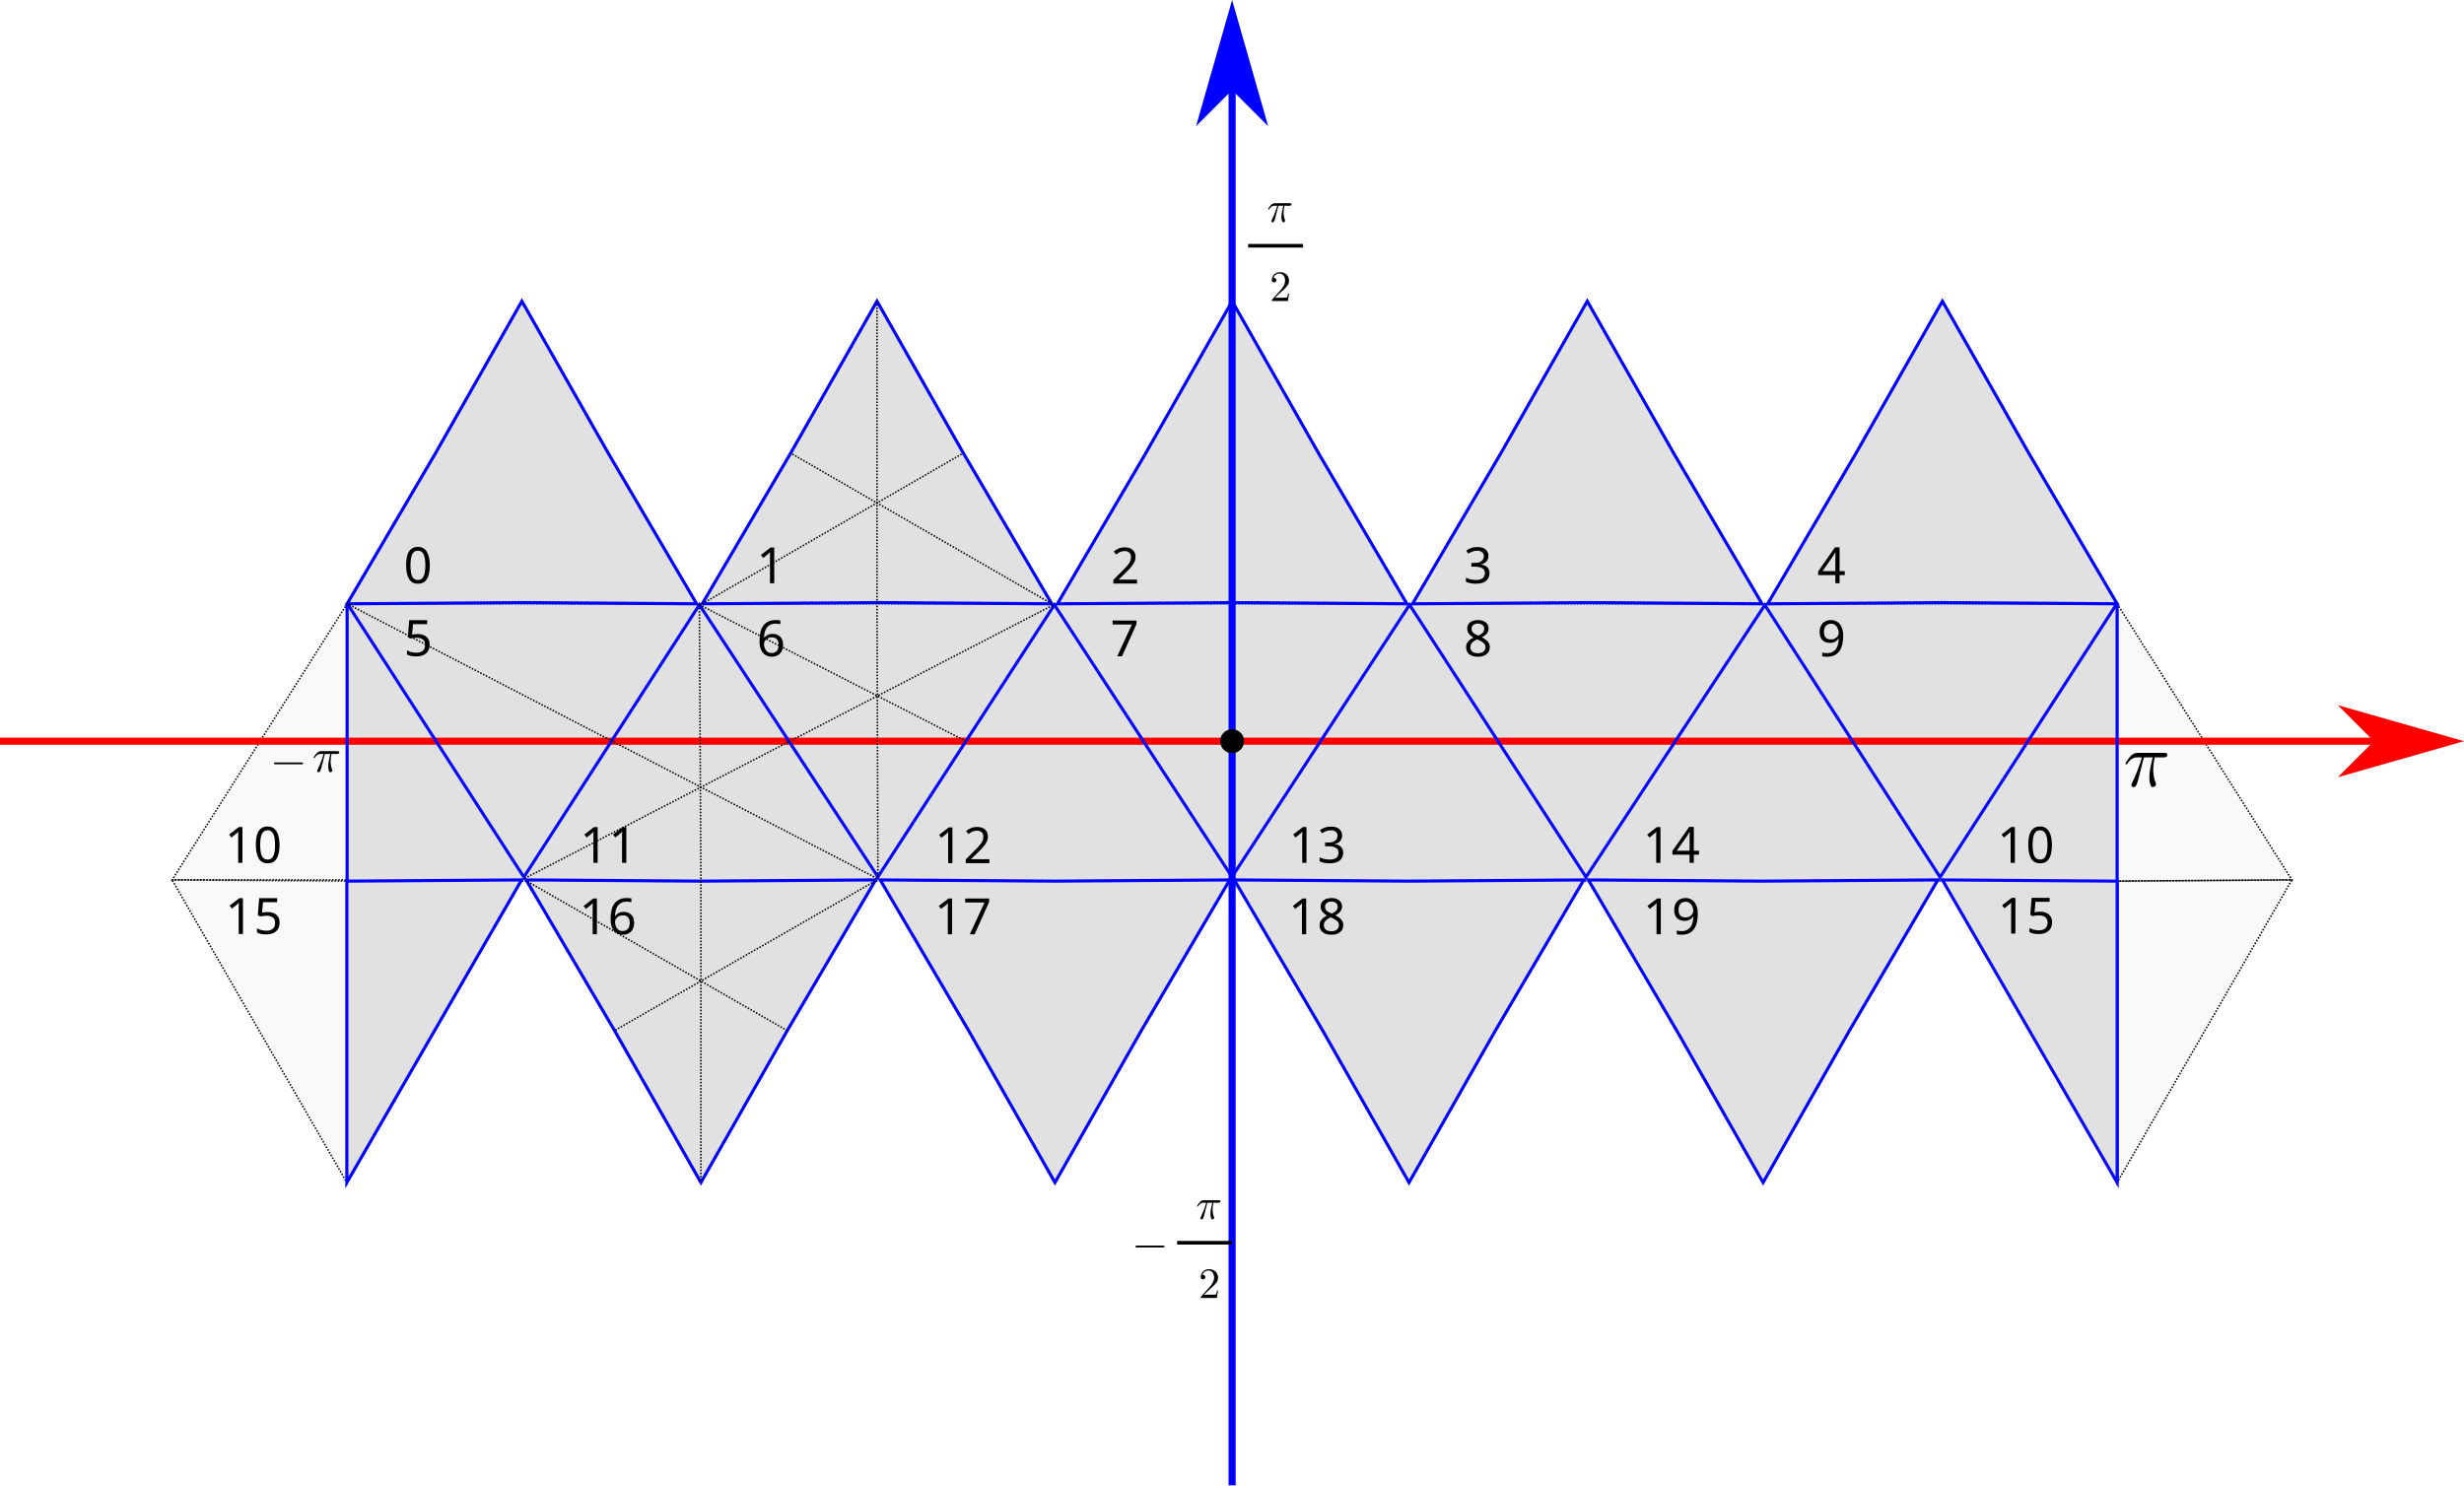
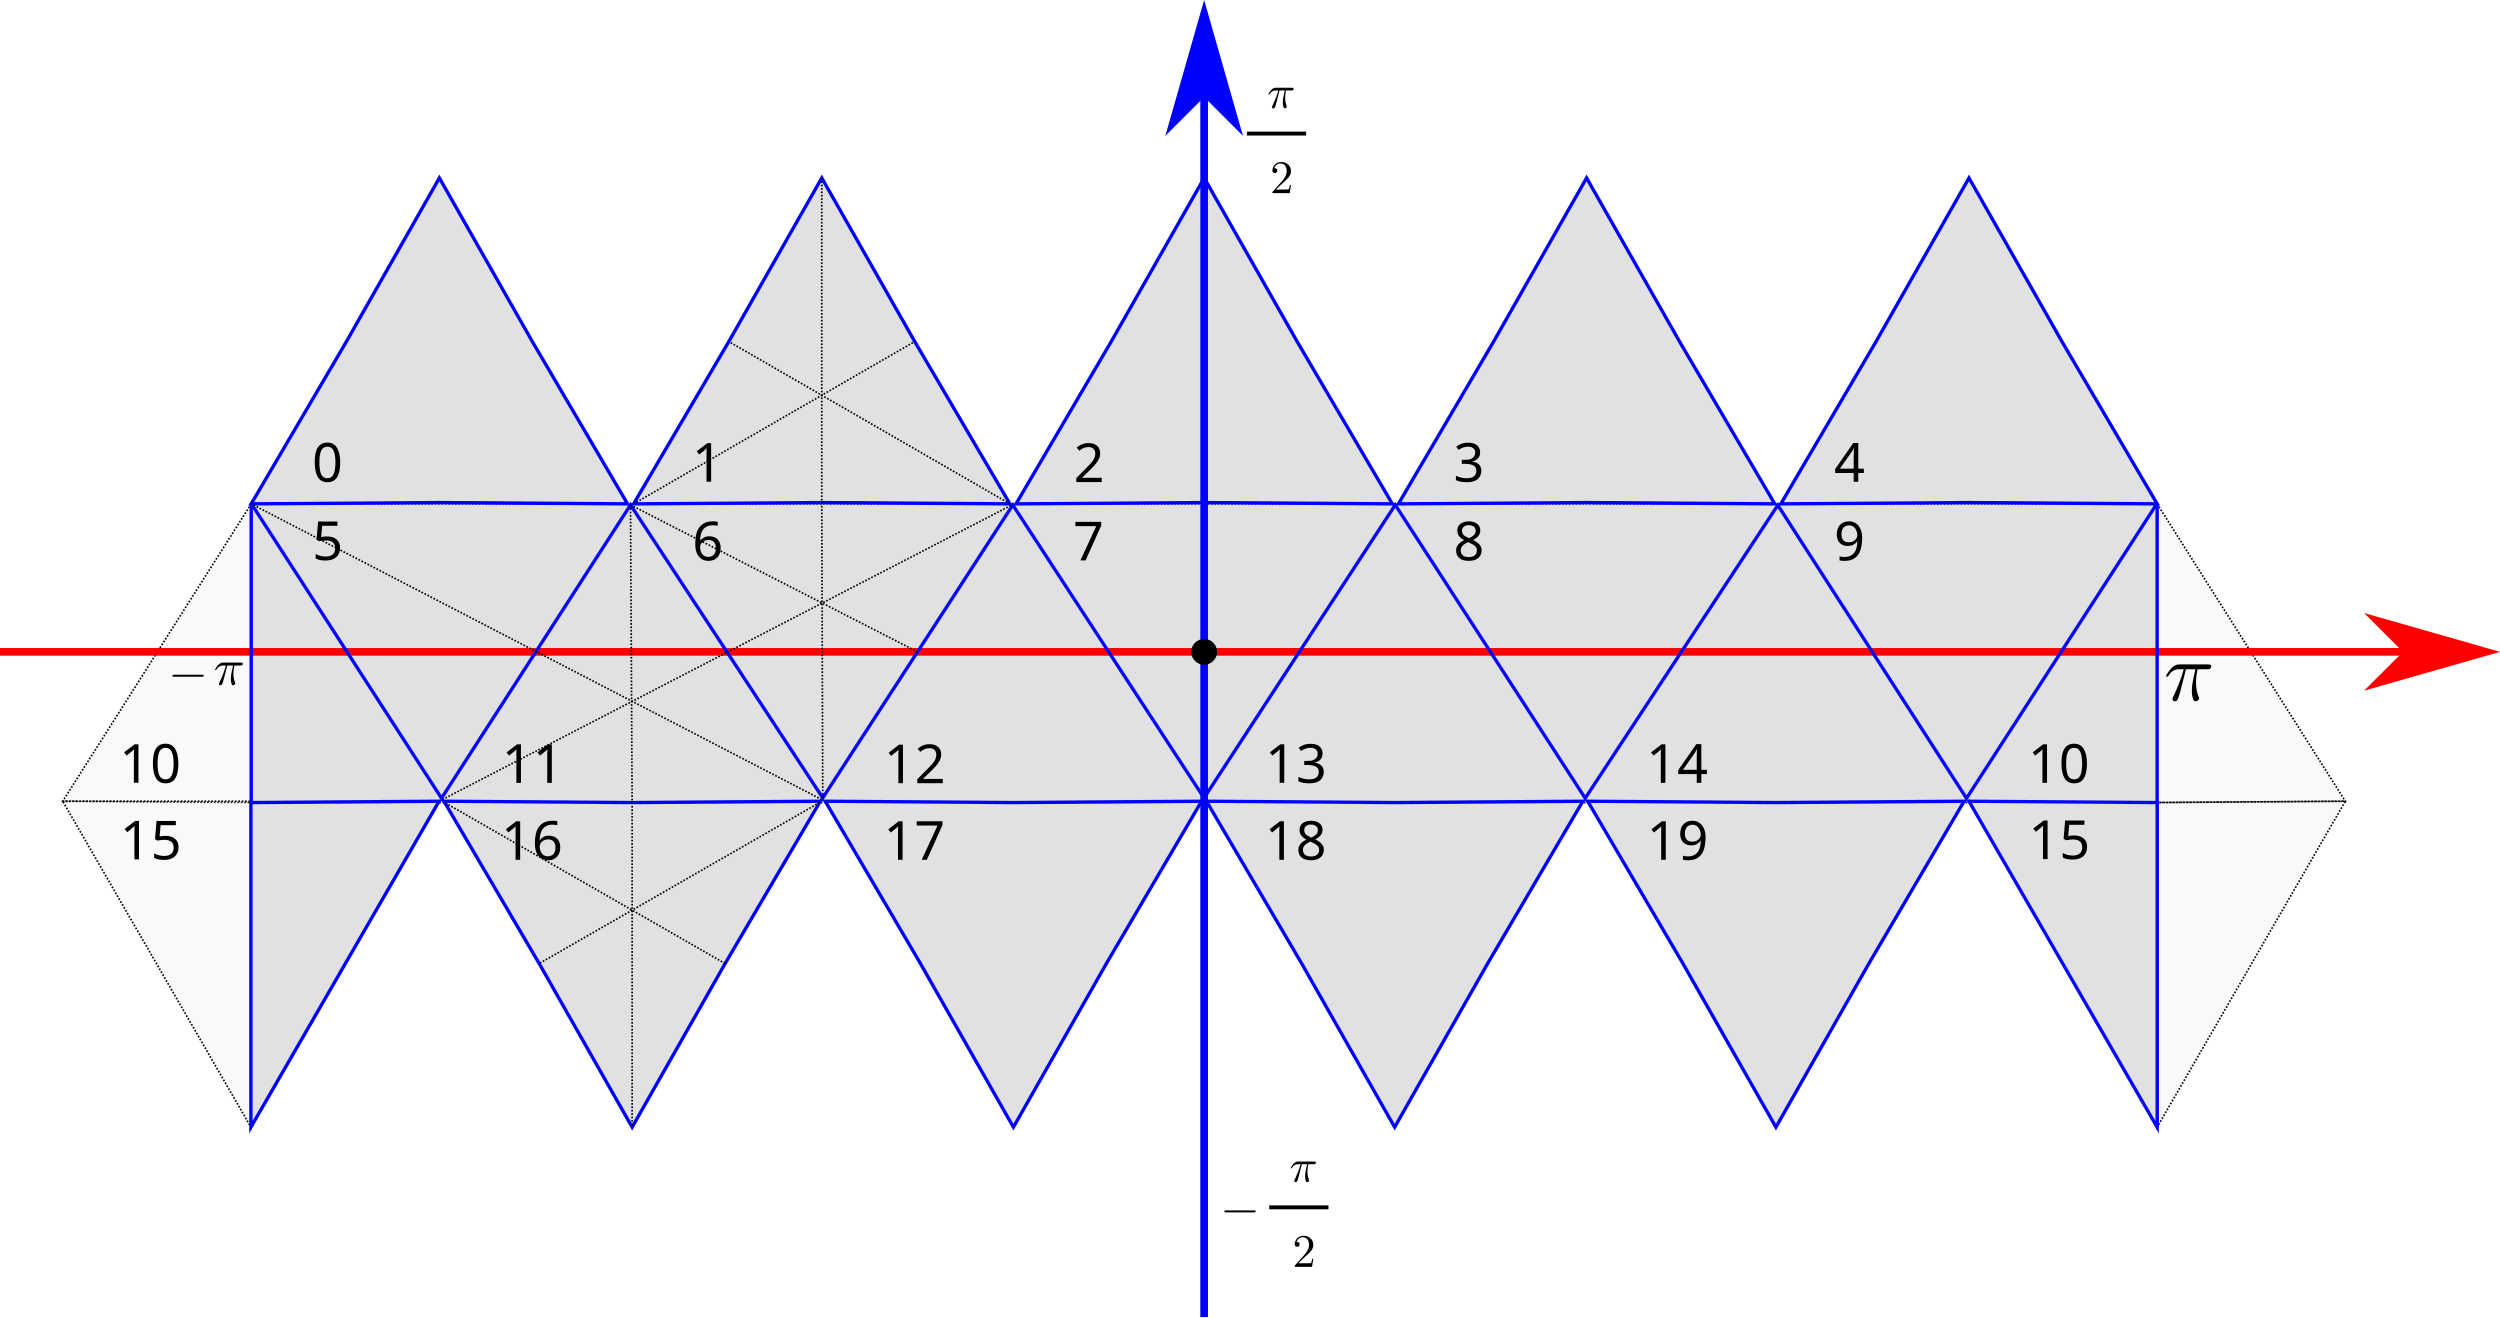
- <svg xmlns="http://www.w3.org/2000/svg" width="416.469mm" height="251.103mm" viewBox="0 0 416.469 251.103" version="1.1" id="svg4750">
+ <svg xmlns="http://www.w3.org/2000/svg" width="392.415mm" height="206.736mm" viewBox="0 0 392.415 206.736" version="1.1" id="svg4750">
  <defs id="defs4744">
    <marker style="overflow:visible" id="Arrow1Lend" refX="0" refY="0" orient="auto">
      <path transform="matrix(-0.8,0,0,-0.8,-10,0)" style="fill:#ff0000;fill-opacity:1;fill-rule:evenodd;stroke:#ff0000;stroke-width:1pt;stroke-opacity:1" d="M 0,0 5,-5 -12.5,0 5,5 Z" id="path1030" />
    </marker>
    <marker style="overflow:visible" id="marker1391" refX="0" refY="0" orient="auto">
      <path transform="matrix(-0.8,0,0,-0.8,-10,0)" style="fill:#0000ff;fill-opacity:1;fill-rule:evenodd;stroke:#0000ff;stroke-width:1pt;stroke-opacity:1" d="M 0,0 5,-5 -12.5,0 5,5 Z" id="path1389" />
    </marker>
  </defs>
-   <g id="layer1" transform="translate(35.1214,-26.39481)">
+   <g id="layer1" transform="translate(15.87799,-49.37999)">
    <rect style="opacity:1;fill:#e1e1e1;fill-opacity:1;stroke:#0000ff;stroke-width:0.265;stroke-miterlimit:4;stroke-dasharray:0.265, 0.265;stroke-dashoffset:0;stroke-opacity:1" id="rect1023" width="299.172" height="46.883" x="23.551" y="128.47" rx="149.609" ry="9.301032e-05" />
    <path style="opacity:1;fill:#e1e1e1;fill-opacity:0.192;stroke:#000000;stroke-width:0.265;stroke-linecap:butt;stroke-linejoin:miter;stroke-miterlimit:4;stroke-dasharray:0.265, 0.265;stroke-dashoffset:0;stroke-opacity:1" d="m 322.722,128.47 29.537,46.678 -29.537,0.204 z" id="path1013" />
    <path style="opacity:1;fill:#e1e1e1;fill-opacity:1;stroke:#0000ff;stroke-width:0.529;stroke-miterlimit:4;stroke-dasharray:none;stroke-dashoffset:0" id="path885" d="m 82.624,128.47 -29.536,-0.204 -29.536,0.204 14.945,-25.477 14.591,-25.682 14.591,25.682 z" />
    <path style="opacity:1;fill:#e1e1e1;fill-opacity:1;stroke:#0000ff;stroke-width:0.529;stroke-miterlimit:4;stroke-dasharray:none;stroke-dashoffset:0" id="path885-4" d="m 142.648,128.47 -29.536,-0.204 -29.536,0.204 14.945,-25.477 14.591,-25.682 14.591,25.682 z" />
    <path style="opacity:1;fill:#e1e1e1;fill-opacity:1;stroke:#0000ff;stroke-width:0.529;stroke-miterlimit:4;stroke-dasharray:none;stroke-dashoffset:0" id="path885-2" d="m 202.673,128.47 -29.536,-0.204 -29.536,0.204 14.945,-25.477 14.591,-25.682 14.591,25.682 z" />
    <path style="opacity:1;fill:#e1e1e1;fill-opacity:1;stroke:#0000ff;stroke-width:0.529;stroke-miterlimit:4;stroke-dasharray:none;stroke-dashoffset:0" id="path885-24" d="m 262.698,128.47 -29.536,-0.204 -29.536,0.204 14.945,-25.477 14.591,-25.682 14.591,25.682 z" />
    <path style="opacity:1;fill:#e1e1e1;fill-opacity:1;stroke:#0000ff;stroke-width:0.529;stroke-miterlimit:4;stroke-dasharray:none;stroke-dashoffset:0" id="path885-5" d="m 322.722,128.47 -29.536,-0.204 -29.536,0.204 14.945,-25.477 14.591,-25.682 14.591,25.682 z" />
    <path style="opacity:1;fill:#e1e1e1;fill-opacity:1;stroke:#0000ff;stroke-width:0.529;stroke-miterlimit:4;stroke-dasharray:none;stroke-dashoffset:0" id="path885-4-1" d="m 112.884,-175.149 -29.536,-0.204 -29.536,0.204 14.945,-25.477 14.591,-25.682 14.591,25.682 z" transform="scale(1,-1)" />
    <path style="opacity:1;fill:#e1e1e1;fill-opacity:1;stroke:#0000ff;stroke-width:0.529;stroke-miterlimit:4;stroke-dasharray:none;stroke-dashoffset:0" id="path885-2-3" d="m 172.728,-175.149 -29.536,-0.204 -29.536,0.204 14.945,-25.477 14.591,-25.682 14.591,25.682 z" transform="scale(1,-1)" />
    <path style="opacity:1;fill:#e1e1e1;fill-opacity:1;stroke:#0000ff;stroke-width:0.529;stroke-miterlimit:4;stroke-dasharray:none;stroke-dashoffset:0" id="path885-24-3" d="m 232.571,-175.149 -29.536,-0.204 -29.536,0.204 14.945,-25.477 14.591,-25.682 14.591,25.682 z" transform="scale(1,-1)" />
    <path style="opacity:1;fill:#e1e1e1;fill-opacity:1;stroke:#0000ff;stroke-width:0.529;stroke-miterlimit:4;stroke-dasharray:none;stroke-dashoffset:0" id="path885-5-3" d="m 292.415,-175.149 -29.536,-0.204 -29.536,0.204 14.945,-25.477 14.591,-25.682 14.591,25.682 z" transform="scale(1,-1)" />
    <path style="opacity:1;fill:#e1e1e1;fill-opacity:0.192;stroke:#000000;stroke-width:0.265;stroke-linecap:butt;stroke-linejoin:miter;stroke-miterlimit:4;stroke-dasharray:0.265, 0.265;stroke-dashoffset:0;stroke-opacity:1" d="m 23.551,128.47 -29.583,46.678 29.536,0.204 z" id="path1011" />
    <path style="opacity:1;fill:#e1e1e1;fill-opacity:0.192;stroke:#000000;stroke-width:0.265;stroke-linecap:butt;stroke-linejoin:miter;stroke-miterlimit:4;stroke-dasharray:0.265, 0.265;stroke-dashoffset:0;stroke-opacity:1" d="m 322.722,175.353 v 50.954 l 29.537,-51.159 z" id="path1017" />
    <path style="opacity:1;fill:#e1e1e1;fill-opacity:0.192;stroke:#000000;stroke-width:0.265;stroke-linecap:butt;stroke-linejoin:miter;stroke-miterlimit:4;stroke-dasharray:0.265, 0.265;stroke-dashoffset:0;stroke-opacity:1" d="M -6.032,175.149 H 23.504 v 51.159 z" id="path1019" />
-     <path style="opacity:1;fill:none;stroke:#ff0000;stroke-width:1.2;stroke-linecap:butt;stroke-linejoin:miter;stroke-miterlimit:4;stroke-dasharray:none;stroke-opacity:1;marker-end:url(#Arrow1Lend)" d="M -35.121,151.698 H 379.018" id="path1025" />
-     <path style="opacity:1;fill:none;stroke:#0000ff;stroke-width:1.2;stroke-linecap:butt;stroke-linejoin:miter;stroke-miterlimit:4;stroke-dasharray:none;stroke-opacity:1;marker-end:url(#marker1391)" d="M 173.131,277.498 V 28.724" id="path1339" />
+     <path style="opacity:1;fill:none;stroke:#ff0000;stroke-width:1.2;stroke-linecap:butt;stroke-linejoin:miter;stroke-miterlimit:4;stroke-dasharray:none;stroke-opacity:1;marker-end:url(#Arrow1Lend)" d="M -15.878,151.698 H 374.207" id="path1025" />
+     <path style="opacity:1;fill:none;stroke:#0000ff;stroke-width:1.2;stroke-linecap:butt;stroke-linejoin:miter;stroke-miterlimit:4;stroke-dasharray:none;stroke-opacity:1;marker-end:url(#marker1391)" d="M 173.131,256.116 V 51.71" id="path1339" />
    <path style="opacity:1;fill:#e1e1e1;fill-opacity:1;stroke:#0000ff;stroke-width:0.529;stroke-linecap:butt;stroke-linejoin:miter;stroke-miterlimit:4;stroke-dasharray:none;stroke-opacity:1" d="m 23.504,175.353 v 50.954 l 29.537,-51.159 z" id="path1539" />
    <path style="opacity:1;fill:none;stroke:#000000;stroke-width:0.265;stroke-linecap:butt;stroke-linejoin:miter;stroke-miterlimit:4;stroke-dasharray:0.265, 0.265;stroke-dashoffset:0;stroke-opacity:1" d="m 113.112,77.312 v 51.159" id="path1541" />
    <path style="opacity:1;fill:none;stroke:#000000;stroke-width:0.265;stroke-linecap:butt;stroke-linejoin:miter;stroke-miterlimit:4;stroke-dasharray:0.265, 0.265;stroke-dashoffset:0;stroke-opacity:1" d="m 83.575,128.47 44.128,-25.477" id="path1543" />
    <path style="opacity:1;fill:none;stroke:#000000;stroke-width:0.265;stroke-linecap:butt;stroke-linejoin:miter;stroke-miterlimit:4;stroke-dasharray:0.265, 0.265;stroke-dashoffset:0;stroke-opacity:1" d="M 142.648,128.47 98.521,102.993" id="path1545" />
    <circle style="opacity:1;fill:#000000;fill-opacity:1;fill-rule:evenodd;stroke:#000000;stroke-width:0.529;stroke-miterlimit:4;stroke-dasharray:none;stroke-dashoffset:0;stroke-opacity:1" id="path1547" cx="173.131" cy="151.698" r="1.762" />
    <path style="opacity:1;fill:none;fill-opacity:0.573;stroke:#0000ff;stroke-width:0.529;stroke-linecap:butt;stroke-linejoin:miter;stroke-miterlimit:4;stroke-dasharray:none;stroke-opacity:0.969" d="m 23.539,128.393 29.884,46.28 29.666,-46.039 30.177,45.996 29.83,-45.983 30.014,45.994 30.019,-46.01 29.816,46.041 30.232,-45.998 29.619,46.015 29.915,-46.296" id="path1009" />
    <path style="opacity:1;fill:none;stroke:#0000ff;stroke-width:0.529;stroke-linecap:butt;stroke-linejoin:miter;stroke-miterlimit:4;stroke-dasharray:none;stroke-opacity:1" d="m 23.551,128.47 v 46.883" id="path4193" />
    <path style="opacity:1;fill:none;stroke:#0000ff;stroke-width:0.529;stroke-linecap:butt;stroke-linejoin:miter;stroke-miterlimit:4;stroke-dasharray:none;stroke-opacity:1" d="m 322.722,128.47 v 97.837" id="path4193-4" />
    <path style="opacity:1;fill:#e1e1e1;fill-opacity:1;stroke:#0707fe;stroke-width:0.529;stroke-linecap:square;stroke-linejoin:miter;stroke-miterlimit:4;stroke-dasharray:none;stroke-opacity:1" d="m 293.186,175.149 29.536,0.204 v 50.954 l -29.536,-51.159" id="path4210" />
    <path style="opacity:1;fill:none;stroke:#000000;stroke-width:0.265;stroke-linecap:butt;stroke-linejoin:miter;stroke-miterlimit:4;stroke-dasharray:0.265, 0.265;stroke-dashoffset:0;stroke-opacity:1" d="m 83.089,128.634 45.054,23.064" id="path4214" />
    <path style="opacity:1;fill:none;stroke:#000000;stroke-width:0.265;stroke-linecap:butt;stroke-linejoin:miter;stroke-miterlimit:4;stroke-dasharray:0.265, 0.265;stroke-dashoffset:0;stroke-opacity:1" d="m 113.266,174.63 -0.154,-46.16" id="path4218" />
    <path style="opacity:1;fill:none;stroke:#000000;stroke-width:0.265;stroke-linecap:butt;stroke-linejoin:miter;stroke-miterlimit:4;stroke-dasharray:0.265, 0.265;stroke-dashoffset:0;stroke-opacity:1" d="M 142.772,128.734 53.585,174.872" id="path4216-8" />
    <path style="opacity:1;fill:none;stroke:#000000;stroke-width:0.265;stroke-linecap:butt;stroke-linejoin:miter;stroke-miterlimit:4;stroke-dasharray:0.265, 0.265;stroke-dashoffset:0;stroke-opacity:1" d="m 83.089,128.634 0.256,46.719" id="path4235" />
    <path style="opacity:1;fill:none;stroke:#000000;stroke-width:0.265;stroke-linecap:butt;stroke-linejoin:miter;stroke-miterlimit:4;stroke-dasharray:0.265, 0.265;stroke-dashoffset:0;stroke-opacity:1" d="M 113.097,174.879 23.551,128.47" id="path4237" />
    <text xml:space="preserve" style="font-style:normal;font-variant:normal;font-weight:normal;font-stretch:normal;font-size:8.467px;line-height:1.25;font-family:sans-serif;-inkscape-font-specification:'sans-serif, Normal';font-variant-ligatures:normal;font-variant-caps:normal;font-variant-numeric:normal;font-variant-east-asian:normal;text-align:start;letter-spacing:0px;word-spacing:0px;writing-mode:lr-tb;text-anchor:start;opacity:1;fill:#000000;fill-opacity:1;stroke:none;stroke-width:0.265" x="33.1" y="124.991" id="text1347">
      <tspan id="tspan1345" x="33.1" y="124.991" style="font-style:normal;font-variant:normal;font-weight:normal;font-stretch:normal;font-size:8.467px;font-family:sans-serif;-inkscape-font-specification:'sans-serif, Normal';font-variant-ligatures:normal;font-variant-caps:normal;font-variant-numeric:normal;font-variant-east-asian:normal;stroke-width:0.265">0</tspan>
    </text>
    <text xml:space="preserve" style="font-style:normal;font-variant:normal;font-weight:normal;font-stretch:normal;font-size:8.467px;line-height:1.25;font-family:sans-serif;-inkscape-font-specification:'sans-serif, Normal';font-variant-ligatures:normal;font-variant-caps:normal;font-variant-numeric:normal;font-variant-east-asian:normal;text-align:start;letter-spacing:0px;word-spacing:0px;writing-mode:lr-tb;text-anchor:start;opacity:1;fill:#000000;fill-opacity:1;stroke:none;stroke-width:0.265" x="92.744" y="124.996" id="text1351">
      <tspan id="tspan1349" x="92.744" y="124.996" style="font-style:normal;font-variant:normal;font-weight:normal;font-stretch:normal;font-size:8.467px;font-family:sans-serif;-inkscape-font-specification:'sans-serif, Normal';font-variant-ligatures:normal;font-variant-caps:normal;font-variant-numeric:normal;font-variant-east-asian:normal;stroke-width:0.265">1</tspan>
    </text>
    <text xml:space="preserve" style="font-style:normal;font-variant:normal;font-weight:normal;font-stretch:normal;font-size:8.467px;line-height:1.25;font-family:sans-serif;-inkscape-font-specification:'sans-serif, Normal';font-variant-ligatures:normal;font-variant-caps:normal;font-variant-numeric:normal;font-variant-east-asian:normal;text-align:start;letter-spacing:0px;word-spacing:0px;writing-mode:lr-tb;text-anchor:start;opacity:1;fill:#000000;fill-opacity:1;stroke:none;stroke-width:0.265" x="212.276" y="124.991" id="text1355">
      <tspan id="tspan1353" x="212.276" y="124.991" style="font-style:normal;font-variant:normal;font-weight:normal;font-stretch:normal;font-size:8.467px;font-family:sans-serif;-inkscape-font-specification:'sans-serif, Normal';font-variant-ligatures:normal;font-variant-caps:normal;font-variant-numeric:normal;font-variant-east-asian:normal;stroke-width:0.265">3</tspan>
    </text>
    <text xml:space="preserve" style="font-style:normal;font-variant:normal;font-weight:normal;font-stretch:normal;font-size:8.467px;line-height:1.25;font-family:sans-serif;-inkscape-font-specification:'sans-serif, Normal';font-variant-ligatures:normal;font-variant-caps:normal;font-variant-numeric:normal;font-variant-east-asian:normal;text-align:start;letter-spacing:0px;word-spacing:0px;writing-mode:lr-tb;text-anchor:start;opacity:1;fill:#000000;fill-opacity:1;stroke:none;stroke-width:0.265" x="152.652" y="125.051" id="text1355-3">
      <tspan id="tspan1353-3" x="152.652" y="125.051" style="font-style:normal;font-variant:normal;font-weight:normal;font-stretch:normal;font-size:8.467px;font-family:sans-serif;-inkscape-font-specification:'sans-serif, Normal';font-variant-ligatures:normal;font-variant-caps:normal;font-variant-numeric:normal;font-variant-east-asian:normal;stroke-width:0.265">2</tspan>
    </text>
    <text xml:space="preserve" style="font-style:normal;font-variant:normal;font-weight:normal;font-stretch:normal;font-size:8.467px;line-height:1.25;font-family:sans-serif;-inkscape-font-specification:'sans-serif, Normal';font-variant-ligatures:normal;font-variant-caps:normal;font-variant-numeric:normal;font-variant-east-asian:normal;text-align:start;letter-spacing:0px;word-spacing:0px;writing-mode:lr-tb;text-anchor:start;opacity:1;fill:#000000;fill-opacity:1;stroke:none;stroke-width:0.265" x="272.011" y="124.996" id="text1377">
      <tspan id="tspan1375" x="272.011" y="124.996" style="font-style:normal;font-variant:normal;font-weight:normal;font-stretch:normal;font-size:8.467px;font-family:sans-serif;-inkscape-font-specification:'sans-serif, Normal';font-variant-ligatures:normal;font-variant-caps:normal;font-variant-numeric:normal;font-variant-east-asian:normal;stroke-width:0.265">4</tspan>
    </text>
    <g style="fill:#000000;fill-opacity:1" id="g7393" transform="matrix(3.055324,0,0,3.055324,-270.3519,-92.96111)">
      <g id="use8425" transform="matrix(0.2645833,0,0,0.2645833,91.925,81.963)">
        <path style="stroke:none" d="m 6.562,-2.297 c 0.172,0 0.359,0 0.359,-0.203 0,-0.188 -0.188,-0.188 -0.359,-0.188 H 1.172 c -0.172,0 -0.344,0 -0.344,0.188 0,0.203 0.172,0.203 0.344,0.203 z m 0,0" id="path5010" />
      </g>
    </g>
    <g style="fill:#000000;fill-opacity:1" id="g8911" transform="matrix(3.055324,0,0,3.055324,-272.7696,-90.21397)">
      <g id="use6246" transform="matrix(0.2645833,0,0,0.2645833,99.674,81.963)">
        <path style="stroke:none" d="m -14.815,-7.865 h 1.125 c -0.328,1.469 -0.422,1.906 -0.422,2.578 0,0.141 0,0.406 0.078,0.75 0.109,0.438 0.219,0.5 0.359,0.5 0.203,0 0.422,-0.172 0.422,-0.375 0,-0.062 0,-0.078 -0.062,-0.219 -0.297,-0.719 -0.297,-1.375 -0.297,-1.656 0,-0.516 0.078,-1.062 0.188,-1.578 h 1.125 c 0.141,0 0.5,0 0.5,-0.344 0,-0.234 -0.219,-0.234 -0.406,-0.234 h -3.344 c -0.219,0 -0.594,0 -1.031,0.469 -0.344,0.391 -0.609,0.844 -0.609,0.891 0,0.016 0,0.109 0.125,0.109 0.078,0 0.094,-0.047 0.156,-0.125 0.484,-0.766 1.062,-0.766 1.266,-0.766 h 0.562 c -0.312,1.203 -0.844,2.406 -1.266,3.312 -0.078,0.156 -0.078,0.172 -0.078,0.25 0,0.188 0.156,0.266 0.281,0.266 0.297,0 0.375,-0.281 0.5,-0.641 0.141,-0.469 0.141,-0.484 0.266,-0.984 z m 0,0" id="path4990" />
      </g>
    </g>
    <g transform="matrix(4.963666,0,0,4.963666,-132.5088,-247.5207)" id="g1091" style="opacity:1">
      <g id="g7410">
        <g style="fill:#000000;fill-opacity:1" id="g5937">
          <g id="use8225" transform="matrix(0.2645833,0,0,0.2645833,91.925,81.963)">
            <path style="stroke:none" d="m 2.641,-3.719 h 1.125 C 3.438,-2.25 3.344,-1.812 3.344,-1.141 c 0,0.141 0,0.406 0.078,0.75 0.109,0.438 0.219,0.5 0.359,0.5 0.203,0 0.422,-0.172 0.422,-0.375 0,-0.062 0,-0.078 -0.062,-0.219 -0.297,-0.719 -0.297,-1.375 -0.297,-1.656 0,-0.516 0.078,-1.062 0.188,-1.578 h 1.125 c 0.141,0 0.5,0 0.5,-0.344 0,-0.234 -0.219,-0.234 -0.406,-0.234 H 1.906 c -0.219,0 -0.594,0 -1.031,0.469 -0.344,0.391 -0.609,0.844 -0.609,0.891 0,0.016 0,0.109 0.125,0.109 0.078,0 0.094,-0.047 0.156,-0.125 C 1.031,-3.719 1.609,-3.719 1.812,-3.719 H 2.375 C 2.062,-2.516 1.531,-1.312 1.109,-0.406 1.031,-0.25 1.031,-0.234 1.031,-0.156 c 0,0.188 0.156,0.266 0.281,0.266 0.297,0 0.375,-0.281 0.5,-0.641 C 1.953,-1 1.953,-1.016 2.078,-1.516 Z m 0,0" id="path5014" />
          </g>
        </g>
-       </g>
-     </g>
-     <g style="fill:#000000;fill-opacity:1" id="g6106" transform="matrix(2.778617,0,0,2.778617,-91.73656,20.47206)">
-       <g id="use7721" transform="matrix(0.2645833,0,0,0.2645833,93.121,76.29)">
-         <path style="stroke:none" d="m 2.641,-3.719 h 1.125 C 3.438,-2.25 3.344,-1.812 3.344,-1.141 c 0,0.141 0,0.406 0.078,0.75 0.109,0.438 0.219,0.5 0.359,0.5 0.203,0 0.422,-0.172 0.422,-0.375 0,-0.062 0,-0.078 -0.062,-0.219 -0.297,-0.719 -0.297,-1.375 -0.297,-1.656 0,-0.516 0.078,-1.062 0.188,-1.578 h 1.125 c 0.141,0 0.5,0 0.5,-0.344 0,-0.234 -0.219,-0.234 -0.406,-0.234 H 1.906 c -0.219,0 -0.594,0 -1.031,0.469 -0.344,0.391 -0.609,0.844 -0.609,0.891 0,0.016 0,0.109 0.125,0.109 0.078,0 0.094,-0.047 0.156,-0.125 C 1.031,-3.719 1.609,-3.719 1.812,-3.719 H 2.375 C 2.062,-2.516 1.531,-1.312 1.109,-0.406 1.031,-0.25 1.031,-0.234 1.031,-0.156 c 0,0.188 0.156,0.266 0.281,0.266 0.297,0 0.375,-0.281 0.5,-0.641 C 1.953,-1 1.953,-1.016 2.078,-1.516 Z m 0,0" id="path4994" />
-       </g>
-     </g>
-     <path style="fill:none;stroke:#000000;stroke-width:0.613;stroke-linecap:butt;stroke-linejoin:miter;stroke-miterlimit:10;stroke-opacity:1" d="m 163.837,236.486 h 9.294" id="path2529" />
-     <g style="fill:#000000;fill-opacity:1" id="g9005" transform="matrix(2.778617,0,0,2.778617,-92.74369,-3.866789)">
-       <g id="use8702" transform="matrix(0.2645833,0,0,0.2645833,93.648,89.863)">
-         <path style="stroke:none" d="m 1.266,-0.766 1.062,-1.031 c 1.547,-1.375 2.141,-1.906 2.141,-2.906 0,-1.141 -0.891,-1.938 -2.109,-1.938 -1.125,0 -1.859,0.922 -1.859,1.812 0,0.547 0.5,0.547 0.531,0.547 0.172,0 0.516,-0.109 0.516,-0.531 0,-0.25 -0.188,-0.516 -0.531,-0.516 -0.078,0 -0.094,0 -0.125,0.016 0.219,-0.656 0.766,-1.016 1.344,-1.016 0.906,0 1.328,0.812 1.328,1.625 C 3.562,-3.906 3.078,-3.125 2.516,-2.5 l -1.906,2.125 C 0.5,-0.266 0.5,-0.234 0.5,0 H 4.203 L 4.469,-1.734 H 4.234 C 4.172,-1.438 4.109,-1 4,-0.844 3.938,-0.766 3.281,-0.766 3.062,-0.766 Z m 0,0" id="path5006" />
      </g>
    </g>
    <text xml:space="preserve" style="font-style:normal;font-variant:normal;font-weight:normal;font-stretch:normal;font-size:8.467px;line-height:1.25;font-family:sans-serif;-inkscape-font-specification:'sans-serif, Normal';font-variant-ligatures:normal;font-variant-caps:normal;font-variant-numeric:normal;font-variant-east-asian:normal;text-align:start;letter-spacing:0px;word-spacing:0px;writing-mode:lr-tb;text-anchor:start;opacity:1;fill:#000000;fill-opacity:1;stroke:none;stroke-width:0.265" x="33.141" y="137.284" id="text1347-2">
      <tspan id="tspan1345-1" x="33.141" y="137.284" style="font-style:normal;font-variant:normal;font-weight:normal;font-stretch:normal;font-size:8.467px;font-family:sans-serif;-inkscape-font-specification:'sans-serif, Normal';font-variant-ligatures:normal;font-variant-caps:normal;font-variant-numeric:normal;font-variant-east-asian:normal;stroke-width:0.265">5</tspan>
    </text>
    <text xml:space="preserve" style="font-style:normal;font-variant:normal;font-weight:normal;font-stretch:normal;font-size:8.467px;line-height:1.25;font-family:sans-serif;-inkscape-font-specification:'sans-serif, Normal';font-variant-ligatures:normal;font-variant-caps:normal;font-variant-numeric:normal;font-variant-east-asian:normal;text-align:start;letter-spacing:0px;word-spacing:0px;writing-mode:lr-tb;text-anchor:start;opacity:1;fill:#000000;fill-opacity:1;stroke:none;stroke-width:0.265" x="152.553" y="137.344" id="text1347-0">
      <tspan id="tspan1345-8" x="152.553" y="137.344" style="font-style:normal;font-variant:normal;font-weight:normal;font-stretch:normal;font-size:8.467px;font-family:sans-serif;-inkscape-font-specification:'sans-serif, Normal';font-variant-ligatures:normal;font-variant-caps:normal;font-variant-numeric:normal;font-variant-east-asian:normal;stroke-width:0.265">7</tspan>
    </text>
    <text xml:space="preserve" style="font-style:normal;font-variant:normal;font-weight:normal;font-stretch:normal;font-size:8.467px;line-height:1.25;font-family:sans-serif;-inkscape-font-specification:'sans-serif, Normal';font-variant-ligatures:normal;font-variant-caps:normal;font-variant-numeric:normal;font-variant-east-asian:normal;text-align:start;letter-spacing:0px;word-spacing:0px;writing-mode:lr-tb;text-anchor:start;opacity:1;fill:#000000;fill-opacity:1;stroke:none;stroke-width:0.265" x="272.011" y="137.34" id="text1347-9">
      <tspan id="tspan1345-0" x="272.011" y="137.34" style="font-style:normal;font-variant:normal;font-weight:normal;font-stretch:normal;font-size:8.467px;font-family:sans-serif;-inkscape-font-specification:'sans-serif, Normal';font-variant-ligatures:normal;font-variant-caps:normal;font-variant-numeric:normal;font-variant-east-asian:normal;stroke-width:0.265">9</tspan>
    </text>
    <text xml:space="preserve" style="font-style:normal;font-variant:normal;font-weight:normal;font-stretch:normal;font-size:8.467px;line-height:1.25;font-family:sans-serif;-inkscape-font-specification:'sans-serif, Normal';font-variant-ligatures:normal;font-variant-caps:normal;font-variant-numeric:normal;font-variant-east-asian:normal;text-align:start;letter-spacing:0px;word-spacing:0px;writing-mode:lr-tb;text-anchor:start;opacity:1;fill:#000000;fill-opacity:1;stroke:none;stroke-width:0.265" x="212.261" y="137.34" id="text1347-1">
      <tspan id="tspan1345-3" x="212.261" y="137.34" style="font-style:normal;font-variant:normal;font-weight:normal;font-stretch:normal;font-size:8.467px;font-family:sans-serif;-inkscape-font-specification:'sans-serif, Normal';font-variant-ligatures:normal;font-variant-caps:normal;font-variant-numeric:normal;font-variant-east-asian:normal;stroke-width:0.265">8</tspan>
    </text>
    <text xml:space="preserve" style="font-style:normal;font-variant:normal;font-weight:normal;font-stretch:normal;font-size:8.467px;line-height:1.25;font-family:sans-serif;-inkscape-font-specification:'sans-serif, Normal';font-variant-ligatures:normal;font-variant-caps:normal;font-variant-numeric:normal;font-variant-east-asian:normal;text-align:start;letter-spacing:0px;word-spacing:0px;writing-mode:lr-tb;text-anchor:start;opacity:1;fill:#000000;fill-opacity:1;stroke:none;stroke-width:0.265" x="2.854" y="172.256" id="text1347-4">
      <tspan id="tspan1345-85" x="2.854" y="172.256" style="font-style:normal;font-variant:normal;font-weight:normal;font-stretch:normal;font-size:8.467px;font-family:sans-serif;-inkscape-font-specification:'sans-serif, Normal';font-variant-ligatures:normal;font-variant-caps:normal;font-variant-numeric:normal;font-variant-east-asian:normal;stroke-width:0.265">10</tspan>
    </text>
    <text xml:space="preserve" style="font-style:normal;font-variant:normal;font-weight:normal;font-stretch:normal;font-size:8.467px;line-height:1.25;font-family:sans-serif;-inkscape-font-specification:'sans-serif, Normal';font-variant-ligatures:normal;font-variant-caps:normal;font-variant-numeric:normal;font-variant-east-asian:normal;text-align:start;letter-spacing:0px;word-spacing:0px;writing-mode:lr-tb;text-anchor:start;opacity:1;fill:#000000;fill-opacity:1;stroke:none;stroke-width:0.265" x="62.894" y="172.26" id="text1347-8">
      <tspan id="tspan1345-2" x="62.894" y="172.26" style="font-style:normal;font-variant:normal;font-weight:normal;font-stretch:normal;font-size:8.467px;font-family:sans-serif;-inkscape-font-specification:'sans-serif, Normal';font-variant-ligatures:normal;font-variant-caps:normal;font-variant-numeric:normal;font-variant-east-asian:normal;stroke-width:0.265">11</tspan>
    </text>
    <text xml:space="preserve" style="font-style:normal;font-variant:normal;font-weight:normal;font-stretch:normal;font-size:8.467px;line-height:1.25;font-family:sans-serif;-inkscape-font-specification:'sans-serif, Normal';font-variant-ligatures:normal;font-variant-caps:normal;font-variant-numeric:normal;font-variant-east-asian:normal;text-align:start;letter-spacing:0px;word-spacing:0px;writing-mode:lr-tb;text-anchor:start;opacity:1;fill:#000000;fill-opacity:1;stroke:none;stroke-width:0.265" x="122.857" y="172.316" id="text1347-20">
      <tspan id="tspan1345-6" x="122.857" y="172.316" style="font-style:normal;font-variant:normal;font-weight:normal;font-stretch:normal;font-size:8.467px;font-family:sans-serif;-inkscape-font-specification:'sans-serif, Normal';font-variant-ligatures:normal;font-variant-caps:normal;font-variant-numeric:normal;font-variant-east-asian:normal;stroke-width:0.265">12</tspan>
    </text>
    <text xml:space="preserve" style="font-style:normal;font-variant:normal;font-weight:normal;font-stretch:normal;font-size:8.467px;line-height:1.25;font-family:sans-serif;-inkscape-font-specification:'sans-serif, Normal';font-variant-ligatures:normal;font-variant-caps:normal;font-variant-numeric:normal;font-variant-east-asian:normal;text-align:start;letter-spacing:0px;word-spacing:0px;writing-mode:lr-tb;text-anchor:start;opacity:1;fill:#000000;fill-opacity:1;stroke:none;stroke-width:0.265" x="182.702" y="172.256" id="text1347-3">
      <tspan id="tspan1345-61" x="182.702" y="172.256" style="font-style:normal;font-variant:normal;font-weight:normal;font-stretch:normal;font-size:8.467px;font-family:sans-serif;-inkscape-font-specification:'sans-serif, Normal';font-variant-ligatures:normal;font-variant-caps:normal;font-variant-numeric:normal;font-variant-east-asian:normal;stroke-width:0.265">13</tspan>
    </text>
    <text xml:space="preserve" style="font-style:normal;font-variant:normal;font-weight:normal;font-stretch:normal;font-size:8.467px;line-height:1.25;font-family:sans-serif;-inkscape-font-specification:'sans-serif, Normal';font-variant-ligatures:normal;font-variant-caps:normal;font-variant-numeric:normal;font-variant-east-asian:normal;text-align:start;letter-spacing:0px;word-spacing:0px;writing-mode:lr-tb;text-anchor:start;opacity:1;fill:#000000;fill-opacity:1;stroke:none;stroke-width:0.265" x="242.53" y="172.26" id="text1347-05">
      <tspan id="tspan1345-7" x="242.53" y="172.26" style="font-style:normal;font-variant:normal;font-weight:normal;font-stretch:normal;font-size:8.467px;font-family:sans-serif;-inkscape-font-specification:'sans-serif, Normal';font-variant-ligatures:normal;font-variant-caps:normal;font-variant-numeric:normal;font-variant-east-asian:normal;stroke-width:0.265">14</tspan>
    </text>
    <text xml:space="preserve" style="font-style:normal;font-variant:normal;font-weight:normal;font-stretch:normal;font-size:8.467px;line-height:1.25;font-family:sans-serif;-inkscape-font-specification:'sans-serif, Normal';font-variant-ligatures:normal;font-variant-caps:normal;font-variant-numeric:normal;font-variant-east-asian:normal;text-align:start;letter-spacing:0px;word-spacing:0px;writing-mode:lr-tb;text-anchor:start;opacity:1;fill:#000000;fill-opacity:1;stroke:none;stroke-width:0.265" x="92.789" y="137.34" id="text1347-33">
      <tspan id="tspan1345-9" x="92.789" y="137.34" style="font-style:normal;font-variant:normal;font-weight:normal;font-stretch:normal;font-size:8.467px;font-family:sans-serif;-inkscape-font-specification:'sans-serif, Normal';font-variant-ligatures:normal;font-variant-caps:normal;font-variant-numeric:normal;font-variant-east-asian:normal;stroke-width:0.265">6</tspan>
    </text>
    <text xml:space="preserve" style="font-style:normal;font-variant:normal;font-weight:normal;font-stretch:normal;font-size:8.467px;line-height:1.25;font-family:sans-serif;-inkscape-font-specification:'sans-serif, Normal';font-variant-ligatures:normal;font-variant-caps:normal;font-variant-numeric:normal;font-variant-east-asian:normal;text-align:start;letter-spacing:0px;word-spacing:0px;writing-mode:lr-tb;text-anchor:start;opacity:1;fill:#000000;fill-opacity:1;stroke:none;stroke-width:0.265" x="122.795" y="184.34" id="text1347-1-3">
      <tspan id="tspan1345-3-4" x="122.795" y="184.34" style="font-style:normal;font-variant:normal;font-weight:normal;font-stretch:normal;font-size:8.467px;font-family:sans-serif;-inkscape-font-specification:'sans-serif, Normal';font-variant-ligatures:normal;font-variant-caps:normal;font-variant-numeric:normal;font-variant-east-asian:normal;stroke-width:0.265">17</tspan>
    </text>
    <text xml:space="preserve" style="font-style:normal;font-variant:normal;font-weight:normal;font-stretch:normal;font-size:8.467px;line-height:1.25;font-family:sans-serif;-inkscape-font-specification:'sans-serif, Normal';font-variant-ligatures:normal;font-variant-caps:normal;font-variant-numeric:normal;font-variant-east-asian:normal;text-align:start;letter-spacing:0px;word-spacing:0px;writing-mode:lr-tb;text-anchor:start;opacity:1;fill:#000000;fill-opacity:1;stroke:none;stroke-width:0.265" x="182.652" y="184.336" id="text1347-4-2">
      <tspan id="tspan1345-85-4" x="182.652" y="184.336" style="font-style:normal;font-variant:normal;font-weight:normal;font-stretch:normal;font-size:8.467px;font-family:sans-serif;-inkscape-font-specification:'sans-serif, Normal';font-variant-ligatures:normal;font-variant-caps:normal;font-variant-numeric:normal;font-variant-east-asian:normal;stroke-width:0.265">18</tspan>
    </text>
    <text xml:space="preserve" style="font-style:normal;font-variant:normal;font-weight:normal;font-stretch:normal;font-size:8.467px;line-height:1.25;font-family:sans-serif;-inkscape-font-specification:'sans-serif, Normal';font-variant-ligatures:normal;font-variant-caps:normal;font-variant-numeric:normal;font-variant-east-asian:normal;text-align:start;letter-spacing:0px;word-spacing:0px;writing-mode:lr-tb;text-anchor:start;opacity:1;fill:#000000;fill-opacity:1;stroke:none;stroke-width:0.265" x="242.59" y="184.336" id="text1347-20-5">
      <tspan id="tspan1345-6-3" x="242.59" y="184.336" style="font-style:normal;font-variant:normal;font-weight:normal;font-stretch:normal;font-size:8.467px;font-family:sans-serif;-inkscape-font-specification:'sans-serif, Normal';font-variant-ligatures:normal;font-variant-caps:normal;font-variant-numeric:normal;font-variant-east-asian:normal;stroke-width:0.265">19</tspan>
    </text>
    <text xml:space="preserve" style="font-style:normal;font-variant:normal;font-weight:normal;font-stretch:normal;font-size:8.467px;line-height:1.25;font-family:sans-serif;-inkscape-font-specification:'sans-serif, Normal';font-variant-ligatures:normal;font-variant-caps:normal;font-variant-numeric:normal;font-variant-east-asian:normal;text-align:start;letter-spacing:0px;word-spacing:0px;writing-mode:lr-tb;text-anchor:start;opacity:1;fill:#000000;fill-opacity:1;stroke:none;stroke-width:0.265" x="62.77" y="184.336" id="text1347-33-1">
      <tspan id="tspan1345-9-3" x="62.77" y="184.336" style="font-style:normal;font-variant:normal;font-weight:normal;font-stretch:normal;font-size:8.467px;font-family:sans-serif;-inkscape-font-specification:'sans-serif, Normal';font-variant-ligatures:normal;font-variant-caps:normal;font-variant-numeric:normal;font-variant-east-asian:normal;stroke-width:0.265">16</tspan>
    </text>
    <text xml:space="preserve" style="font-style:normal;font-variant:normal;font-weight:normal;font-stretch:normal;font-size:8.467px;line-height:1.25;font-family:sans-serif;-inkscape-font-specification:'sans-serif, Normal';font-variant-ligatures:normal;font-variant-caps:normal;font-variant-numeric:normal;font-variant-east-asian:normal;text-align:start;letter-spacing:0px;word-spacing:0px;writing-mode:lr-tb;text-anchor:start;opacity:1;fill:#000000;fill-opacity:1;stroke:none;stroke-width:0.265" x="2.943" y="184.28" id="text1347-4-2-8">
      <tspan id="tspan1345-85-4-1" x="2.943" y="184.28" style="font-style:normal;font-variant:normal;font-weight:normal;font-stretch:normal;font-size:8.467px;font-family:sans-serif;-inkscape-font-specification:'sans-serif, Normal';font-variant-ligatures:normal;font-variant-caps:normal;font-variant-numeric:normal;font-variant-east-asian:normal;stroke-width:0.265">15</tspan>
    </text>
    <text xml:space="preserve" style="font-style:normal;font-variant:normal;font-weight:normal;font-stretch:normal;font-size:8.467px;line-height:1.25;font-family:sans-serif;-inkscape-font-specification:'sans-serif, Normal';font-variant-ligatures:normal;font-variant-caps:normal;font-variant-numeric:normal;font-variant-east-asian:normal;text-align:start;letter-spacing:0px;word-spacing:0px;writing-mode:lr-tb;text-anchor:start;opacity:1;fill:#000000;fill-opacity:1;stroke:none;stroke-width:0.265" x="302.434" y="172.256" id="text1347-33-17">
      <tspan id="tspan1345-9-8" x="302.434" y="172.256" style="font-style:normal;font-variant:normal;font-weight:normal;font-stretch:normal;font-size:8.467px;font-family:sans-serif;-inkscape-font-specification:'sans-serif, Normal';font-variant-ligatures:normal;font-variant-caps:normal;font-variant-numeric:normal;font-variant-east-asian:normal;stroke-width:0.265">10</tspan>
    </text>
    <path style="opacity:1;fill:none;stroke:#000000;stroke-width:0.265;stroke-linecap:butt;stroke-linejoin:miter;stroke-miterlimit:4;stroke-dasharray:0.265, 0.265;stroke-dashoffset:0;stroke-opacity:1" d="m 97.939,200.626 -44.008,-25.273" id="path4237-5" />
    <path style="opacity:1;fill:none;stroke:#000000;stroke-width:0.265;stroke-linecap:butt;stroke-linejoin:miter;stroke-miterlimit:4;stroke-dasharray:0.265, 0.265;stroke-dashoffset:0;stroke-opacity:1" d="M 112.764,175.353 68.756,200.626" id="path4237-5-2" />
    <path style="opacity:1;fill:none;stroke:#000000;stroke-width:0.265;stroke-linecap:butt;stroke-linejoin:miter;stroke-miterlimit:4;stroke-dasharray:0.265, 0.265;stroke-dashoffset:0;stroke-opacity:1" d="m 83.345,175.353 v 50.954" id="path4237-5-2-0" />
    <text xml:space="preserve" style="font-style:normal;font-variant:normal;font-weight:normal;font-stretch:normal;font-size:8.467px;line-height:1.25;font-family:sans-serif;-inkscape-font-specification:'sans-serif, Normal';font-variant-ligatures:normal;font-variant-caps:normal;font-variant-numeric:normal;font-variant-east-asian:normal;text-align:start;letter-spacing:0px;word-spacing:0px;writing-mode:lr-tb;text-anchor:start;opacity:1;fill:#000000;fill-opacity:1;stroke:none;stroke-width:0.265" x="302.523" y="184.224" id="text1347-4-2-8-9">
      <tspan id="tspan1345-85-4-1-1" x="302.523" y="184.224" style="font-style:normal;font-variant:normal;font-weight:normal;font-stretch:normal;font-size:8.467px;font-family:sans-serif;-inkscape-font-specification:'sans-serif, Normal';font-variant-ligatures:normal;font-variant-caps:normal;font-variant-numeric:normal;font-variant-east-asian:normal;stroke-width:0.265">15</tspan>
    </text>
-     <g style="fill:#000000;fill-opacity:1" id="g7393-9" transform="matrix(3.055324,0,0,3.055324,-124.7385,-11.28651)">
-       <g id="use8425-1" transform="matrix(0.2645833,0,0,0.2645833,91.925,81.963)">
-         <path style="stroke:none" d="m 6.562,-2.297 c 0.172,0 0.359,0 0.359,-0.203 0,-0.188 -0.188,-0.188 -0.359,-0.188 H 1.172 c -0.172,0 -0.344,0 -0.344,0.188 0,0.203 0.172,0.203 0.344,0.203 z m 0,0" id="path5010-27" />
+     <g id="g973" transform="translate(19.51068,2.405426)">
+       <g style="fill:#000000;fill-opacity:1" id="g6106" transform="matrix(2.778617,0,0,2.778617,-91.73656,20.47206)">
+         <g id="use7721" transform="matrix(0.2645833,0,0,0.2645833,93.121,76.29)">
+           <path style="stroke:none" d="m 2.641,-3.719 h 1.125 C 3.438,-2.25 3.344,-1.812 3.344,-1.141 c 0,0.141 0,0.406 0.078,0.75 0.109,0.438 0.219,0.5 0.359,0.5 0.203,0 0.422,-0.172 0.422,-0.375 0,-0.062 0,-0.078 -0.062,-0.219 -0.297,-0.719 -0.297,-1.375 -0.297,-1.656 0,-0.516 0.078,-1.062 0.188,-1.578 h 1.125 c 0.141,0 0.5,0 0.5,-0.344 0,-0.234 -0.219,-0.234 -0.406,-0.234 H 1.906 c -0.219,0 -0.594,0 -1.031,0.469 -0.344,0.391 -0.609,0.844 -0.609,0.891 0,0.016 0,0.109 0.125,0.109 0.078,0 0.094,-0.047 0.156,-0.125 C 1.031,-3.719 1.609,-3.719 1.812,-3.719 H 2.375 C 2.062,-2.516 1.531,-1.312 1.109,-0.406 1.031,-0.25 1.031,-0.234 1.031,-0.156 c 0,0.188 0.156,0.266 0.281,0.266 0.297,0 0.375,-0.281 0.5,-0.641 C 1.953,-1 1.953,-1.016 2.078,-1.516 Z m 0,0" id="path4994" />
+         </g>
+       </g>
+       <path style="fill:none;stroke:#000000;stroke-width:0.613;stroke-linecap:butt;stroke-linejoin:miter;stroke-miterlimit:10;stroke-opacity:1" d="m 163.837,236.486 h 9.294" id="path2529" />
+       <g style="fill:#000000;fill-opacity:1" id="g9005" transform="matrix(2.778617,0,0,2.778617,-92.74369,-3.866789)">
+         <g id="use8702" transform="matrix(0.2645833,0,0,0.2645833,93.648,89.863)">
+           <path style="stroke:none" d="m 1.266,-0.766 1.062,-1.031 c 1.547,-1.375 2.141,-1.906 2.141,-2.906 0,-1.141 -0.891,-1.938 -2.109,-1.938 -1.125,0 -1.859,0.922 -1.859,1.812 0,0.547 0.5,0.547 0.531,0.547 0.172,0 0.516,-0.109 0.516,-0.531 0,-0.25 -0.188,-0.516 -0.531,-0.516 -0.078,0 -0.094,0 -0.125,0.016 0.219,-0.656 0.766,-1.016 1.344,-1.016 0.906,0 1.328,0.812 1.328,1.625 C 3.562,-3.906 3.078,-3.125 2.516,-2.5 l -1.906,2.125 C 0.5,-0.266 0.5,-0.234 0.5,0 H 4.203 L 4.469,-1.734 H 4.234 C 4.172,-1.438 4.109,-1 4,-0.844 3.938,-0.766 3.281,-0.766 3.062,-0.766 Z m 0,0" id="path5006" />
+         </g>
+       </g>
+       <g style="fill:#000000;fill-opacity:1" id="g7393-9" transform="matrix(3.055324,0,0,3.055324,-124.7385,-11.28651)">
+         <g id="use8425-1" transform="matrix(0.2645833,0,0,0.2645833,91.925,81.963)">
+           <path style="stroke:none" d="m 6.562,-2.297 c 0.172,0 0.359,0 0.359,-0.203 0,-0.188 -0.188,-0.188 -0.359,-0.188 H 1.172 c -0.172,0 -0.344,0 -0.344,0.188 0,0.203 0.172,0.203 0.344,0.203 z m 0,0" id="path5010-27" />
+         </g>
      </g>
    </g>
-     <g style="fill:#000000;fill-opacity:1" id="g6106-0" transform="matrix(2.778617,0,0,2.778617,-79.73631,-148.0712)">
+     <g style="fill:#000000;fill-opacity:1" id="g6106-0" transform="matrix(2.778617,0,0,2.778617,-75.72727,-145.6658)">
      <g id="use7721-9" transform="matrix(0.2645833,0,0,0.2645833,93.121,76.29)">
        <path style="stroke:none" d="m 2.641,-3.719 h 1.125 C 3.438,-2.25 3.344,-1.812 3.344,-1.141 c 0,0.141 0,0.406 0.078,0.75 0.109,0.438 0.219,0.5 0.359,0.5 0.203,0 0.422,-0.172 0.422,-0.375 0,-0.062 0,-0.078 -0.062,-0.219 -0.297,-0.719 -0.297,-1.375 -0.297,-1.656 0,-0.516 0.078,-1.062 0.188,-1.578 h 1.125 c 0.141,0 0.5,0 0.5,-0.344 0,-0.234 -0.219,-0.234 -0.406,-0.234 H 1.906 c -0.219,0 -0.594,0 -1.031,0.469 -0.344,0.391 -0.609,0.844 -0.609,0.891 0,0.016 0,0.109 0.125,0.109 0.078,0 0.094,-0.047 0.156,-0.125 C 1.031,-3.719 1.609,-3.719 1.812,-3.719 H 2.375 C 2.062,-2.516 1.531,-1.312 1.109,-0.406 1.031,-0.25 1.031,-0.234 1.031,-0.156 c 0,0.188 0.156,0.266 0.281,0.266 0.297,0 0.375,-0.281 0.5,-0.641 C 1.953,-1 1.953,-1.016 2.078,-1.516 Z m 0,0" id="path4994-3" />
      </g>
    </g>
-     <path style="fill:none;stroke:#000000;stroke-width:0.613;stroke-linecap:butt;stroke-linejoin:miter;stroke-miterlimit:10;stroke-opacity:1" d="m 175.838,67.942 h 9.294" id="path2529-6" />
-     <g style="fill:#000000;fill-opacity:1" id="g9005-0" transform="matrix(2.778617,0,0,2.778617,-80.74344,-172.4101)">
+     <path style="fill:none;stroke:#000000;stroke-width:0.613;stroke-linecap:butt;stroke-linejoin:miter;stroke-miterlimit:10;stroke-opacity:1" d="m 179.847,70.348 h 9.294" id="path2529-6" />
+     <g style="fill:#000000;fill-opacity:1" id="g9005-0" transform="matrix(2.778617,0,0,2.778617,-76.7344,-170.0047)">
      <g id="use8702-6" transform="matrix(0.2645833,0,0,0.2645833,93.648,89.863)">
        <path style="stroke:none" d="m 1.266,-0.766 1.062,-1.031 c 1.547,-1.375 2.141,-1.906 2.141,-2.906 0,-1.141 -0.891,-1.938 -2.109,-1.938 -1.125,0 -1.859,0.922 -1.859,1.812 0,0.547 0.5,0.547 0.531,0.547 0.172,0 0.516,-0.109 0.516,-0.531 0,-0.25 -0.188,-0.516 -0.531,-0.516 -0.078,0 -0.094,0 -0.125,0.016 0.219,-0.656 0.766,-1.016 1.344,-1.016 0.906,0 1.328,0.812 1.328,1.625 C 3.562,-3.906 3.078,-3.125 2.516,-2.5 l -1.906,2.125 C 0.5,-0.266 0.5,-0.234 0.5,0 H 4.203 L 4.469,-1.734 H 4.234 C 4.172,-1.438 4.109,-1 4,-0.844 3.938,-0.766 3.281,-0.766 3.062,-0.766 Z m 0,0" id="path5006-2" />
      </g>
    </g>
  </g>
</svg>
